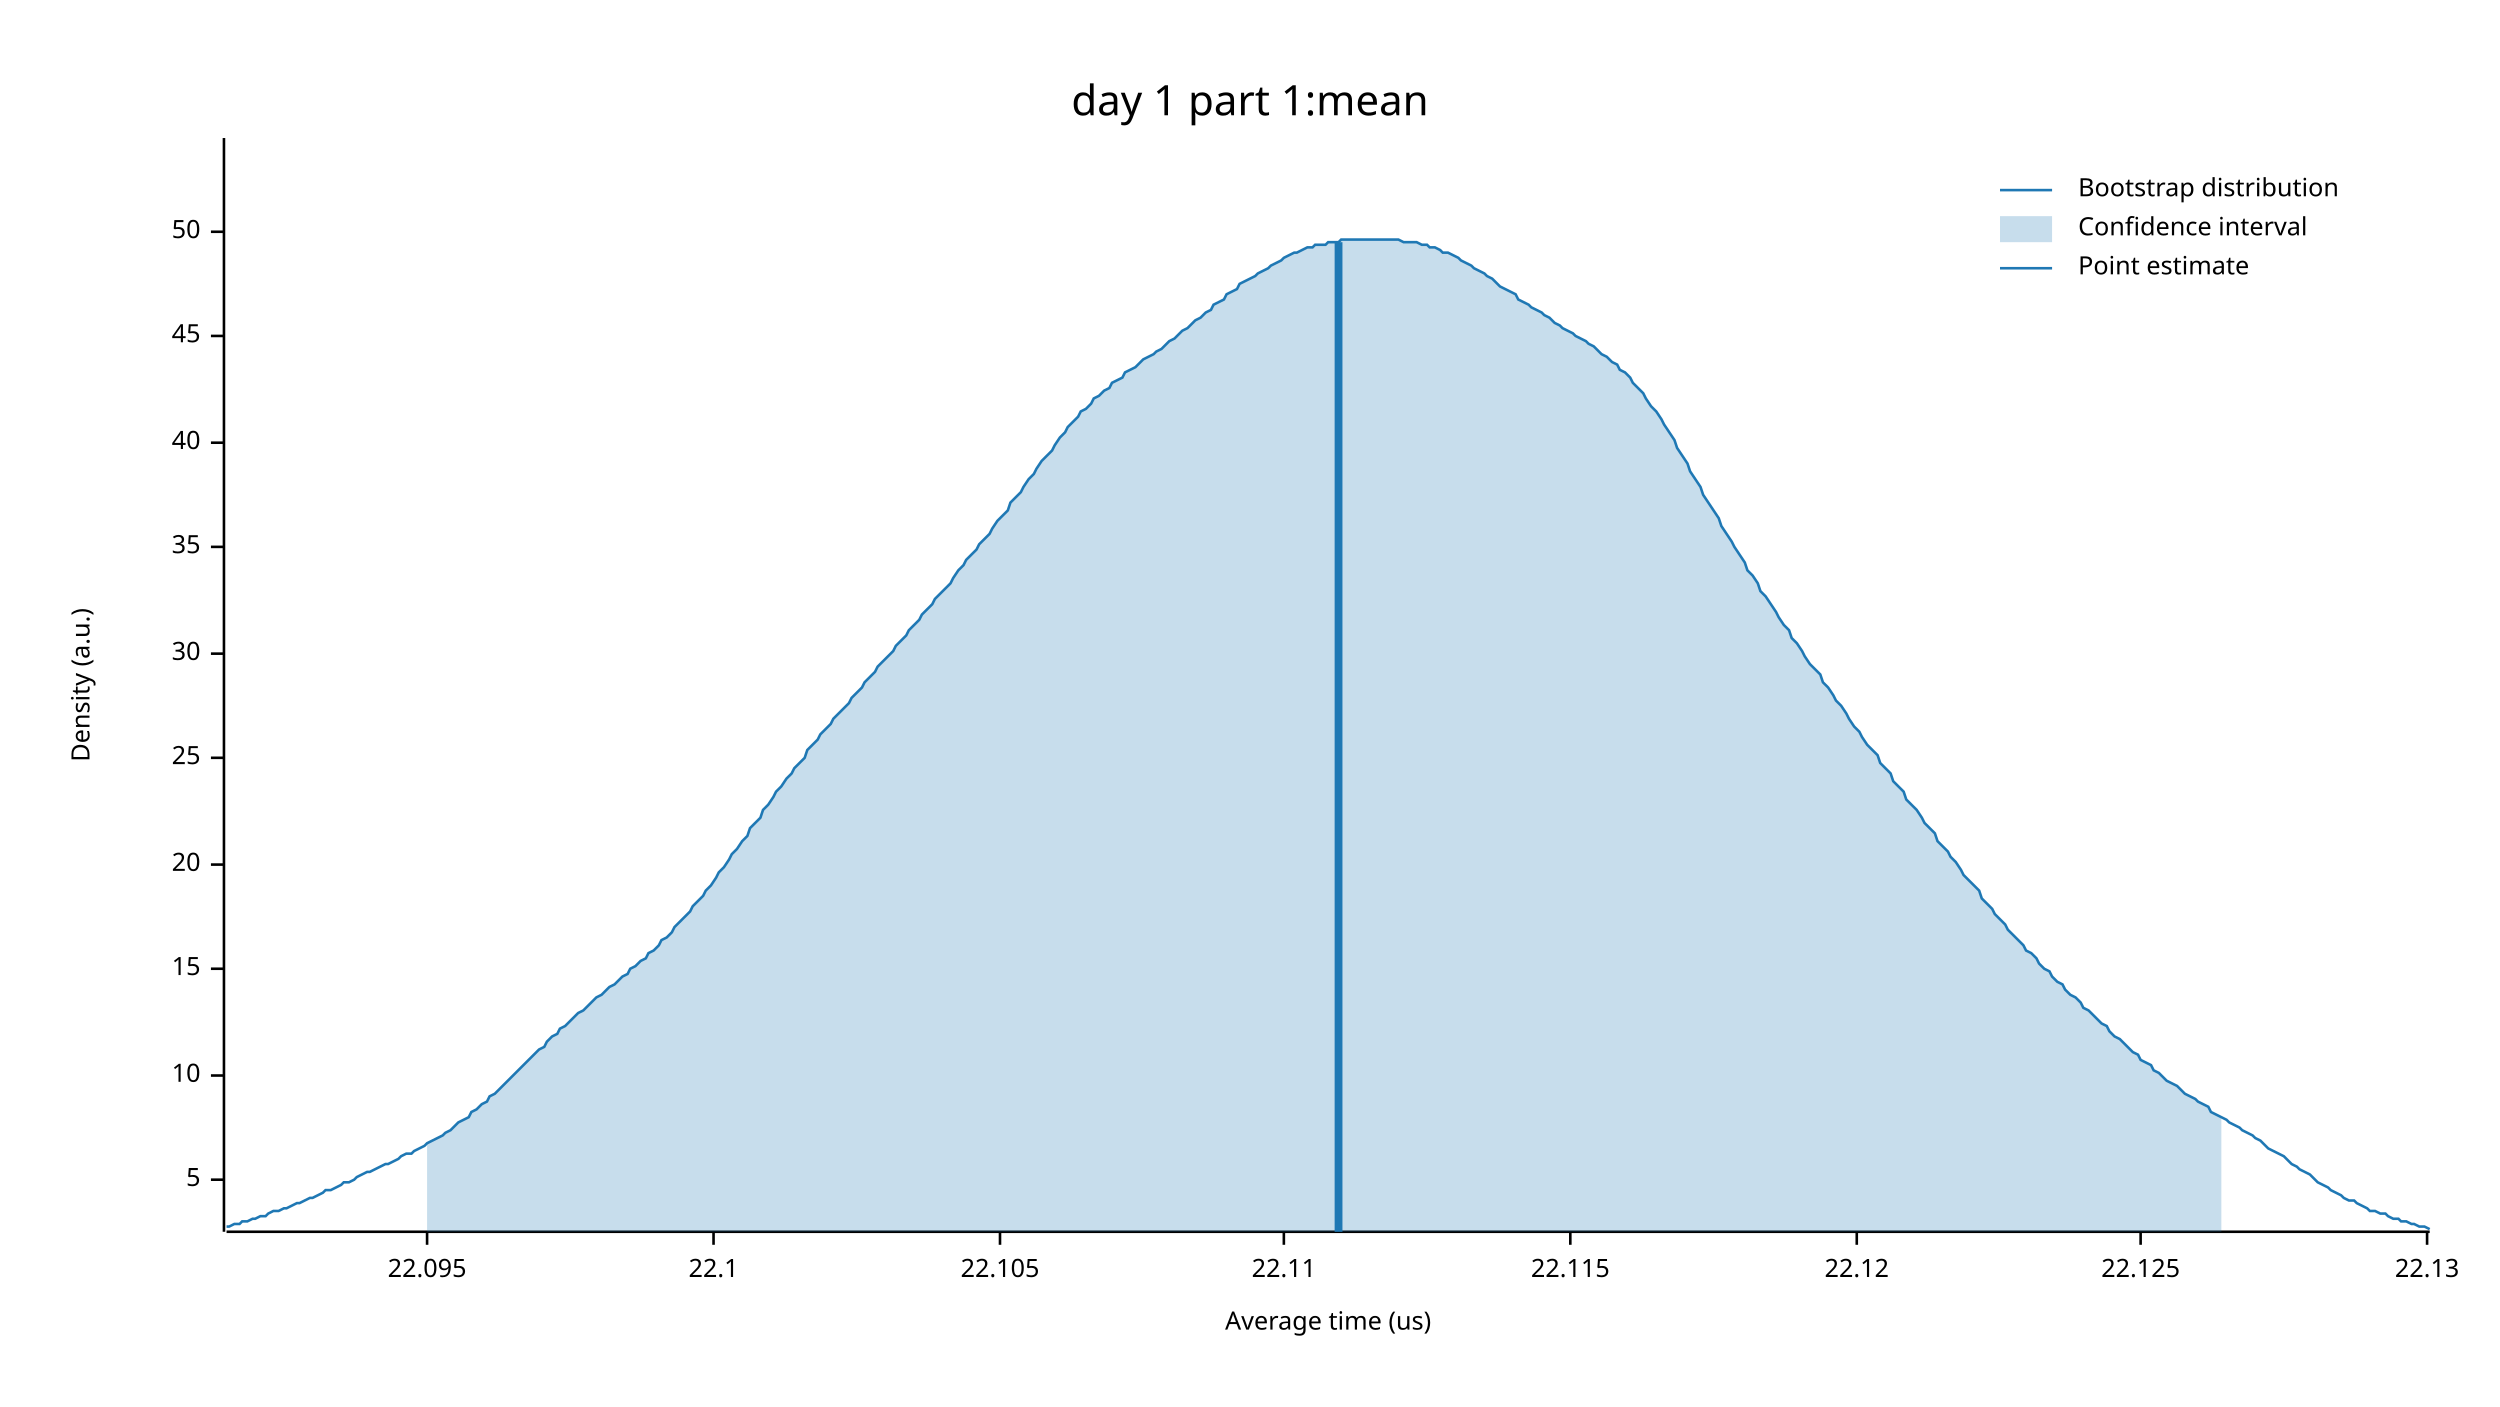
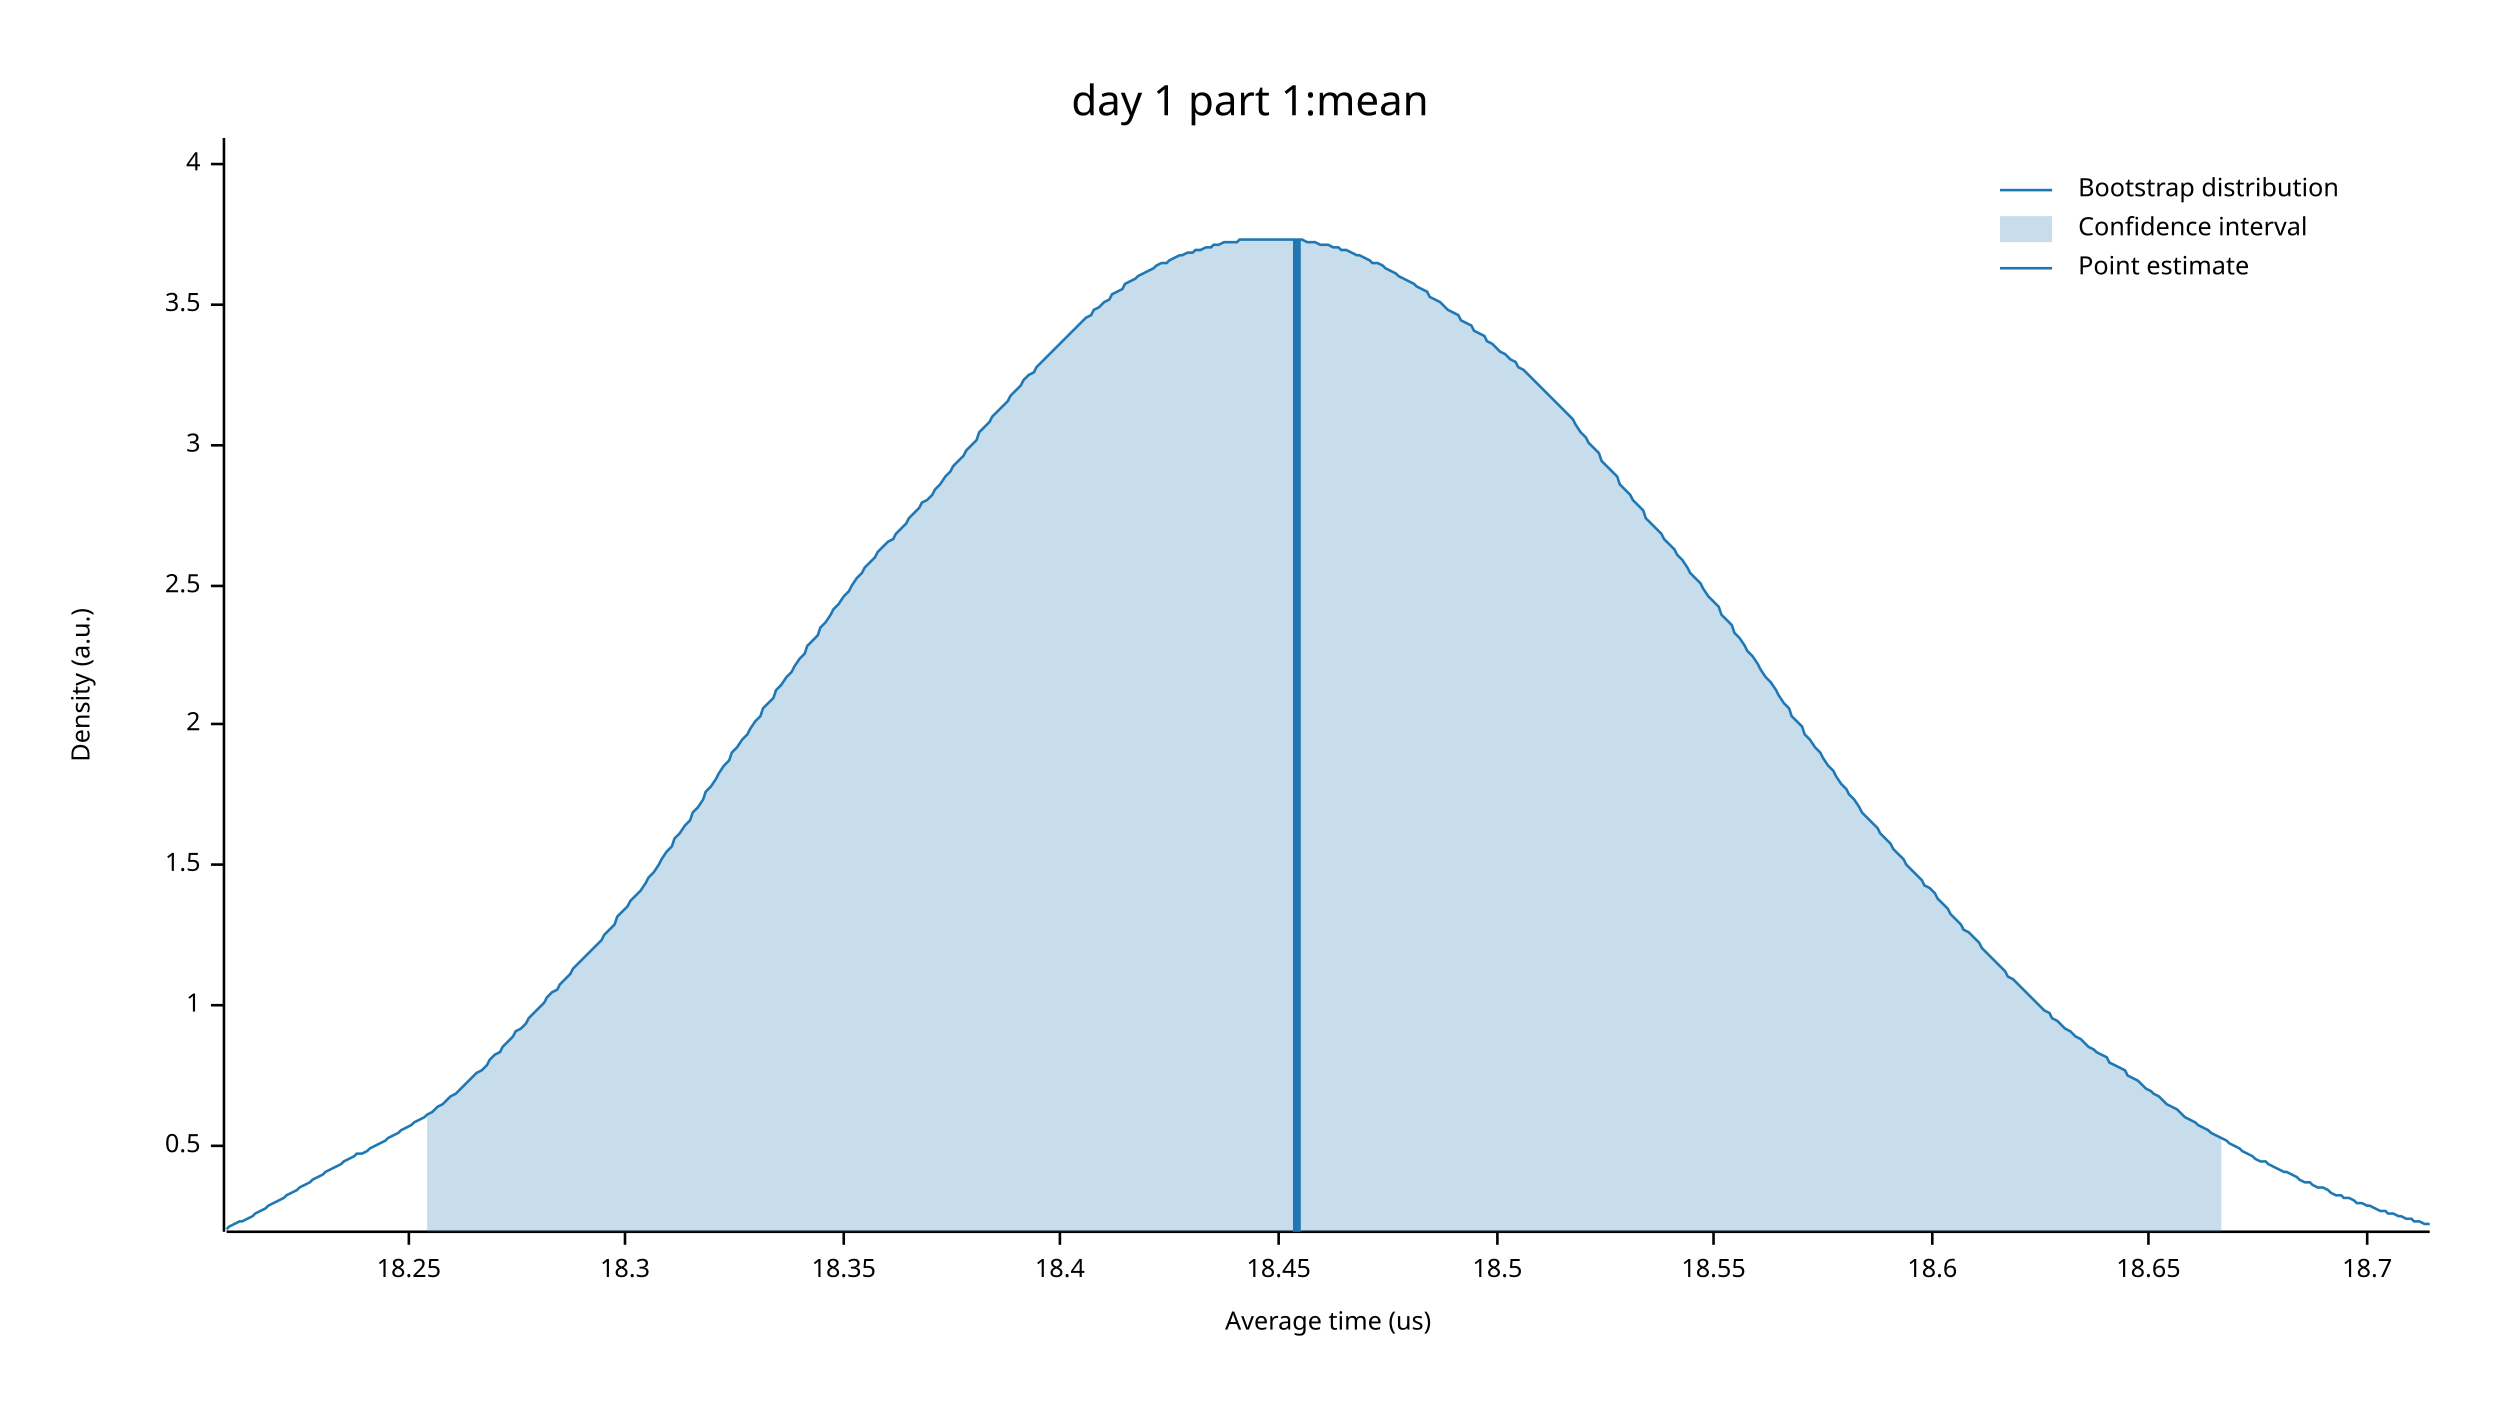
<svg xmlns="http://www.w3.org/2000/svg" width="960" height="540" viewBox="0 0 960 540">
  <text x="480" y="32" dy="0.76em" text-anchor="middle" font-family="sans-serif" font-size="16.129" opacity="1" fill="#000000">
day 1 part 1:mean
</text>
  <text x="27" y="263" dy="0.76em" text-anchor="middle" font-family="sans-serif" font-size="9.677" opacity="1" fill="#000000" transform="rotate(270, 27, 263)">
Density (a.u.)
</text>
  <text x="510" y="513" dy="-0.5ex" text-anchor="middle" font-family="sans-serif" font-size="9.677" opacity="1" fill="#000000">
Average time (us)
</text>
  <polyline fill="none" opacity="1" stroke="#000000" stroke-width="1" points="86,53 86,473 " />
-   <text x="77" y="453" dy="0.5ex" text-anchor="end" font-family="sans-serif" font-size="9.677" opacity="1" fill="#000000">
- 5
+   <text x="77" y="440" dy="0.5ex" text-anchor="end" font-family="sans-serif" font-size="9.677" opacity="1" fill="#000000">
+ 0.5
</text>
-   <polyline fill="none" opacity="1" stroke="#000000" stroke-width="1" points="81,453 86,453 " />
-   <text x="77" y="413" dy="0.5ex" text-anchor="end" font-family="sans-serif" font-size="9.677" opacity="1" fill="#000000">
- 10
+   <polyline fill="none" opacity="1" stroke="#000000" stroke-width="1" points="81,440 86,440 " />
+   <text x="77" y="386" dy="0.5ex" text-anchor="end" font-family="sans-serif" font-size="9.677" opacity="1" fill="#000000">
+ 1
</text>
-   <polyline fill="none" opacity="1" stroke="#000000" stroke-width="1" points="81,413 86,413 " />
-   <text x="77" y="372" dy="0.5ex" text-anchor="end" font-family="sans-serif" font-size="9.677" opacity="1" fill="#000000">
- 15
- </text>
-   <polyline fill="none" opacity="1" stroke="#000000" stroke-width="1" points="81,372 86,372 " />
+   <polyline fill="none" opacity="1" stroke="#000000" stroke-width="1" points="81,386 86,386 " />
  <text x="77" y="332" dy="0.5ex" text-anchor="end" font-family="sans-serif" font-size="9.677" opacity="1" fill="#000000">
- 20
+ 1.5
</text>
  <polyline fill="none" opacity="1" stroke="#000000" stroke-width="1" points="81,332 86,332 " />
-   <text x="77" y="291" dy="0.5ex" text-anchor="end" font-family="sans-serif" font-size="9.677" opacity="1" fill="#000000">
- 25
+   <text x="77" y="278" dy="0.5ex" text-anchor="end" font-family="sans-serif" font-size="9.677" opacity="1" fill="#000000">
+ 2
</text>
-   <polyline fill="none" opacity="1" stroke="#000000" stroke-width="1" points="81,291 86,291 " />
-   <text x="77" y="251" dy="0.5ex" text-anchor="end" font-family="sans-serif" font-size="9.677" opacity="1" fill="#000000">
- 30
+   <polyline fill="none" opacity="1" stroke="#000000" stroke-width="1" points="81,278 86,278 " />
+   <text x="77" y="225" dy="0.5ex" text-anchor="end" font-family="sans-serif" font-size="9.677" opacity="1" fill="#000000">
+ 2.5
</text>
-   <polyline fill="none" opacity="1" stroke="#000000" stroke-width="1" points="81,251 86,251 " />
-   <text x="77" y="210" dy="0.5ex" text-anchor="end" font-family="sans-serif" font-size="9.677" opacity="1" fill="#000000">
- 35
+   <polyline fill="none" opacity="1" stroke="#000000" stroke-width="1" points="81,225 86,225 " />
+   <text x="77" y="171" dy="0.5ex" text-anchor="end" font-family="sans-serif" font-size="9.677" opacity="1" fill="#000000">
+ 3
</text>
-   <polyline fill="none" opacity="1" stroke="#000000" stroke-width="1" points="81,210 86,210 " />
-   <text x="77" y="170" dy="0.5ex" text-anchor="end" font-family="sans-serif" font-size="9.677" opacity="1" fill="#000000">
- 40
+   <polyline fill="none" opacity="1" stroke="#000000" stroke-width="1" points="81,171 86,171 " />
+   <text x="77" y="117" dy="0.5ex" text-anchor="end" font-family="sans-serif" font-size="9.677" opacity="1" fill="#000000">
+ 3.5
</text>
-   <polyline fill="none" opacity="1" stroke="#000000" stroke-width="1" points="81,170 86,170 " />
-   <text x="77" y="129" dy="0.5ex" text-anchor="end" font-family="sans-serif" font-size="9.677" opacity="1" fill="#000000">
- 45
+   <polyline fill="none" opacity="1" stroke="#000000" stroke-width="1" points="81,117 86,117 " />
+   <text x="77" y="63" dy="0.5ex" text-anchor="end" font-family="sans-serif" font-size="9.677" opacity="1" fill="#000000">
+ 4
</text>
-   <polyline fill="none" opacity="1" stroke="#000000" stroke-width="1" points="81,129 86,129 " />
-   <text x="77" y="89" dy="0.5ex" text-anchor="end" font-family="sans-serif" font-size="9.677" opacity="1" fill="#000000">
- 50
+   <polyline fill="none" opacity="1" stroke="#000000" stroke-width="1" points="81,63 86,63 " />
+   <polyline fill="none" opacity="1" stroke="#000000" stroke-width="1" points="87,473 933,473 " />
+   <text x="157" y="483" dy="0.76em" text-anchor="middle" font-family="sans-serif" font-size="9.677" opacity="1" fill="#000000">
+ 18.25
</text>
-   <polyline fill="none" opacity="1" stroke="#000000" stroke-width="1" points="81,89 86,89 " />
-   <polyline fill="none" opacity="1" stroke="#000000" stroke-width="1" points="87,473 933,473 " />
-   <text x="164" y="483" dy="0.76em" text-anchor="middle" font-family="sans-serif" font-size="9.677" opacity="1" fill="#000000">
- 22.095
+   <polyline fill="none" opacity="1" stroke="#000000" stroke-width="1" points="157,473 157,478 " />
+   <text x="240" y="483" dy="0.76em" text-anchor="middle" font-family="sans-serif" font-size="9.677" opacity="1" fill="#000000">
+ 18.3
</text>
-   <polyline fill="none" opacity="1" stroke="#000000" stroke-width="1" points="164,473 164,478 " />
-   <text x="274" y="483" dy="0.76em" text-anchor="middle" font-family="sans-serif" font-size="9.677" opacity="1" fill="#000000">
- 22.1
+   <polyline fill="none" opacity="1" stroke="#000000" stroke-width="1" points="240,473 240,478 " />
+   <text x="324" y="483" dy="0.76em" text-anchor="middle" font-family="sans-serif" font-size="9.677" opacity="1" fill="#000000">
+ 18.35
</text>
-   <polyline fill="none" opacity="1" stroke="#000000" stroke-width="1" points="274,473 274,478 " />
-   <text x="384" y="483" dy="0.76em" text-anchor="middle" font-family="sans-serif" font-size="9.677" opacity="1" fill="#000000">
- 22.105
+   <polyline fill="none" opacity="1" stroke="#000000" stroke-width="1" points="324,473 324,478 " />
+   <text x="407" y="483" dy="0.76em" text-anchor="middle" font-family="sans-serif" font-size="9.677" opacity="1" fill="#000000">
+ 18.4
</text>
-   <polyline fill="none" opacity="1" stroke="#000000" stroke-width="1" points="384,473 384,478 " />
-   <text x="493" y="483" dy="0.76em" text-anchor="middle" font-family="sans-serif" font-size="9.677" opacity="1" fill="#000000">
- 22.11
+   <polyline fill="none" opacity="1" stroke="#000000" stroke-width="1" points="407,473 407,478 " />
+   <text x="491" y="483" dy="0.76em" text-anchor="middle" font-family="sans-serif" font-size="9.677" opacity="1" fill="#000000">
+ 18.45
</text>
-   <polyline fill="none" opacity="1" stroke="#000000" stroke-width="1" points="493,473 493,478 " />
-   <text x="603" y="483" dy="0.76em" text-anchor="middle" font-family="sans-serif" font-size="9.677" opacity="1" fill="#000000">
- 22.115
+   <polyline fill="none" opacity="1" stroke="#000000" stroke-width="1" points="491,473 491,478 " />
+   <text x="575" y="483" dy="0.76em" text-anchor="middle" font-family="sans-serif" font-size="9.677" opacity="1" fill="#000000">
+ 18.5
</text>
-   <polyline fill="none" opacity="1" stroke="#000000" stroke-width="1" points="603,473 603,478 " />
-   <text x="713" y="483" dy="0.76em" text-anchor="middle" font-family="sans-serif" font-size="9.677" opacity="1" fill="#000000">
- 22.12
+   <polyline fill="none" opacity="1" stroke="#000000" stroke-width="1" points="575,473 575,478 " />
+   <text x="658" y="483" dy="0.76em" text-anchor="middle" font-family="sans-serif" font-size="9.677" opacity="1" fill="#000000">
+ 18.55
</text>
-   <polyline fill="none" opacity="1" stroke="#000000" stroke-width="1" points="713,473 713,478 " />
-   <text x="822" y="483" dy="0.76em" text-anchor="middle" font-family="sans-serif" font-size="9.677" opacity="1" fill="#000000">
- 22.125
+   <polyline fill="none" opacity="1" stroke="#000000" stroke-width="1" points="658,473 658,478 " />
+   <text x="742" y="483" dy="0.76em" text-anchor="middle" font-family="sans-serif" font-size="9.677" opacity="1" fill="#000000">
+ 18.6
</text>
-   <polyline fill="none" opacity="1" stroke="#000000" stroke-width="1" points="822,473 822,478 " />
-   <text x="932" y="483" dy="0.76em" text-anchor="middle" font-family="sans-serif" font-size="9.677" opacity="1" fill="#000000">
- 22.13
+   <polyline fill="none" opacity="1" stroke="#000000" stroke-width="1" points="742,473 742,478 " />
+   <text x="825" y="483" dy="0.76em" text-anchor="middle" font-family="sans-serif" font-size="9.677" opacity="1" fill="#000000">
+ 18.65
</text>
-   <polyline fill="none" opacity="1" stroke="#000000" stroke-width="1" points="932,473 932,478 " />
-   <polyline fill="none" opacity="1" stroke="#1F78B4" stroke-width="1" points="87,471 88,471 90,470 92,470 93,469 95,469 97,468 98,468 100,467 102,467 103,466 105,465 107,465 109,464 110,464 112,463 114,462 115,462 117,461 119,460 120,460 122,459 124,458 125,457 127,457 129,456 131,455 132,454 134,454 136,453 137,452 139,451 141,450 142,450 144,449 146,448 148,447 149,447 151,446 153,445 154,444 156,443 158,443 159,442 161,441 163,440 164,439 166,438 168,437 170,436 171,435 173,434 175,432 176,431 178,430 180,429 181,427 183,426 185,424 187,423 188,421 190,420 192,418 193,417 195,415 197,413 198,412 200,410 202,408 203,407 205,405 207,403 209,402 210,400 212,398 214,397 215,395 217,394 219,392 220,391 222,389 224,388 226,386 227,385 229,383 231,382 232,381 234,379 236,378 237,377 239,375 241,374 242,372 244,371 246,369 248,368 249,366 251,365 253,363 254,361 256,360 258,358 259,356 261,354 263,352 265,350 266,348 268,346 270,344 271,342 273,340 275,337 276,335 278,333 280,330 281,328 283,326 285,323 287,321 288,318 290,316 292,314 293,311 295,309 297,306 298,304 300,302 302,299 304,297 305,295 307,293 309,291 310,288 312,286 314,284 315,282 317,280 319,278 320,276 322,274 324,272 326,270 327,268 329,266 331,264 332,262 334,260 336,258 337,256 339,254 341,252 343,250 344,248 346,246 348,244 349,242 351,240 353,238 354,236 356,234 358,232 359,230 361,228 363,226 365,224 366,222 368,219 370,217 371,215 373,213 375,211 376,209 378,207 380,205 381,203 383,200 385,198 387,196 388,193 390,191 392,189 393,187 395,184 397,182 398,180 400,177 402,175 404,173 405,171 407,168 409,166 410,164 412,162 414,160 415,158 417,157 419,155 420,153 422,152 424,150 426,149 427,147 429,146 431,145 432,143 434,142 436,141 437,140 439,138 441,137 443,136 444,135 446,134 448,132 449,131 451,130 453,128 454,127 456,126 458,124 459,123 461,122 463,120 465,119 466,117 468,116 470,115 471,113 473,112 475,111 476,109 478,108 480,107 482,106 483,105 485,104 487,103 488,102 490,101 492,100 493,99 495,98 497,97 498,97 500,96 502,95 504,95 505,94 507,94 509,94 510,93 512,93 514,93 515,92 517,92 519,92 521,92 522,92 524,92 526,92 527,92 529,92 531,92 532,92 534,92 536,92 537,92 539,93 541,93 543,93 544,93 546,94 548,94 549,95 551,95 553,96 554,97 556,97 558,98 560,99 561,100 563,101 565,102 566,103 568,104 570,105 571,106 573,107 575,109 576,110 578,111 580,112 582,113 583,115 585,116 587,117 588,118 590,119 592,120 593,121 595,122 597,124 599,125 600,126 602,127 604,128 605,129 607,130 609,131 610,132 612,133 614,135 615,136 617,137 619,139 621,140 622,142 624,143 626,145 627,147 629,149 631,151 632,153 634,156 636,158 638,161 639,163 641,166 643,169 644,172 646,175 648,178 649,181 651,184 653,187 654,190 656,193 658,196 660,199 661,202 663,205 665,208 666,210 668,213 670,216 671,219 673,221 675,224 676,227 678,229 680,232 682,235 683,237 685,240 687,242 688,245 690,247 692,250 693,252 695,255 697,257 699,259 700,262 702,264 704,267 705,269 707,271 709,274 710,276 712,279 714,281 715,283 717,286 719,288 721,290 722,293 724,295 726,297 727,300 729,302 731,304 732,307 734,309 736,311 738,314 739,316 741,318 743,320 744,323 746,325 748,327 749,329 751,331 753,334 754,336 756,338 758,340 760,342 761,345 763,347 765,349 766,351 768,353 770,355 771,357 773,359 775,361 777,363 778,365 780,366 782,368 783,370 785,372 787,373 788,375 790,377 792,378 793,380 795,382 797,383 799,385 800,387 802,388 804,390 805,391 807,393 809,394 810,396 812,398 814,399 816,401 817,402 819,404 821,405 822,407 824,408 826,409 827,411 829,412 831,414 832,415 834,416 836,417 838,419 839,420 841,421 843,422 844,423 846,424 848,425 849,427 851,428 853,429 855,430 856,431 858,432 860,433 861,434 863,435 865,436 866,437 868,438 870,440 871,441 873,442 875,443 877,444 878,445 880,447 882,448 883,449 885,450 887,451 888,452 890,454 892,455 894,456 895,457 897,458 899,459 900,460 902,461 904,461 905,462 907,463 909,464 910,465 912,465 914,466 916,466 917,467 919,468 921,468 922,469 924,469 926,470 927,470 929,471 931,471 933,472 " />
-   <polygon opacity="0.25" fill="#1F78B4" points="164,439 166,438 168,437 170,436 171,435 173,434 175,432 176,431 178,430 180,429 181,427 183,426 185,424 187,423 188,421 190,420 192,418 193,417 195,415 197,413 198,412 200,410 202,408 203,407 205,405 207,403 209,402 210,400 212,398 214,397 215,395 217,394 219,392 220,391 222,389 224,388 226,386 227,385 229,383 231,382 232,381 234,379 236,378 237,377 239,375 241,374 242,372 244,371 246,369 248,368 249,366 251,365 253,363 254,361 256,360 258,358 259,356 261,354 263,352 265,350 266,348 268,346 270,344 271,342 273,340 275,337 276,335 278,333 280,330 281,328 283,326 285,323 287,321 288,318 290,316 292,314 293,311 295,309 297,306 298,304 300,302 302,299 304,297 305,295 307,293 309,291 310,288 312,286 314,284 315,282 317,280 319,278 320,276 322,274 324,272 326,270 327,268 329,266 331,264 332,262 334,260 336,258 337,256 339,254 341,252 343,250 344,248 346,246 348,244 349,242 351,240 353,238 354,236 356,234 358,232 359,230 361,228 363,226 365,224 366,222 368,219 370,217 371,215 373,213 375,211 376,209 378,207 380,205 381,203 383,200 385,198 387,196 388,193 390,191 392,189 393,187 395,184 397,182 398,180 400,177 402,175 404,173 405,171 407,168 409,166 410,164 412,162 414,160 415,158 417,157 419,155 420,153 422,152 424,150 426,149 427,147 429,146 431,145 432,143 434,142 436,141 437,140 439,138 441,137 443,136 444,135 446,134 448,132 449,131 451,130 453,128 454,127 456,126 458,124 459,123 461,122 463,120 465,119 466,117 468,116 470,115 471,113 473,112 475,111 476,109 478,108 480,107 482,106 483,105 485,104 487,103 488,102 490,101 492,100 493,99 495,98 497,97 498,97 500,96 502,95 504,95 505,94 507,94 509,94 510,93 512,93 514,93 515,92 517,92 519,92 521,92 522,92 524,92 526,92 527,92 529,92 531,92 532,92 534,92 536,92 537,92 539,93 541,93 543,93 544,93 546,94 548,94 549,95 551,95 553,96 554,97 556,97 558,98 560,99 561,100 563,101 565,102 566,103 568,104 570,105 571,106 573,107 575,109 576,110 578,111 580,112 582,113 583,115 585,116 587,117 588,118 590,119 592,120 593,121 595,122 597,124 599,125 600,126 602,127 604,128 605,129 607,130 609,131 610,132 612,133 614,135 615,136 617,137 619,139 621,140 622,142 624,143 626,145 627,147 629,149 631,151 632,153 634,156 636,158 638,161 639,163 641,166 643,169 644,172 646,175 648,178 649,181 651,184 653,187 654,190 656,193 658,196 660,199 661,202 663,205 665,208 666,210 668,213 670,216 671,219 673,221 675,224 676,227 678,229 680,232 682,235 683,237 685,240 687,242 688,245 690,247 692,250 693,252 695,255 697,257 699,259 700,262 702,264 704,267 705,269 707,271 709,274 710,276 712,279 714,281 715,283 717,286 719,288 721,290 722,293 724,295 726,297 727,300 729,302 731,304 732,307 734,309 736,311 738,314 739,316 741,318 743,320 744,323 746,325 748,327 749,329 751,331 753,334 754,336 756,338 758,340 760,342 761,345 763,347 765,349 766,351 768,353 770,355 771,357 773,359 775,361 777,363 778,365 780,366 782,368 783,370 785,372 787,373 788,375 790,377 792,378 793,380 795,382 797,383 799,385 800,387 802,388 804,390 805,391 807,393 809,394 810,396 812,398 814,399 816,401 817,402 819,404 821,405 822,407 824,408 826,409 827,411 829,412 831,414 832,415 834,416 836,417 838,419 839,420 841,421 843,422 844,423 846,424 848,425 849,427 851,428 853,429 853,473 164,473 " />
-   <polyline fill="none" opacity="1" stroke="#1F78B4" stroke-width="3" points="514,473 514,93 " />
+   <polyline fill="none" opacity="1" stroke="#000000" stroke-width="1" points="825,473 825,478 " />
+   <text x="909" y="483" dy="0.76em" text-anchor="middle" font-family="sans-serif" font-size="9.677" opacity="1" fill="#000000">
+ 18.7
+ </text>
+   <polyline fill="none" opacity="1" stroke="#000000" stroke-width="1" points="909,473 909,478 " />
+   <polyline fill="none" opacity="1" stroke="#1F78B4" stroke-width="1" points="87,472 88,471 90,470 92,469 93,469 95,468 97,467 98,466 100,465 102,464 103,463 105,462 107,461 109,460 110,459 112,458 114,457 115,456 117,455 119,454 120,453 122,452 124,451 125,450 127,449 129,448 131,447 132,446 134,445 136,444 137,443 139,443 141,442 142,441 144,440 146,439 148,438 149,437 151,436 153,435 154,434 156,433 158,432 159,431 161,430 163,429 164,428 166,427 168,425 170,424 171,423 173,421 175,420 176,419 178,417 180,415 181,414 183,412 185,411 187,409 188,407 190,405 192,404 193,402 195,400 197,398 198,396 200,395 202,393 203,391 205,389 207,387 209,385 210,383 212,381 214,380 215,378 217,376 219,374 220,372 222,370 224,368 226,366 227,365 229,363 231,361 232,359 234,357 236,355 237,352 239,350 241,348 242,346 244,344 246,342 248,339 249,337 251,335 253,332 254,330 256,327 258,325 259,322 261,320 263,317 265,315 266,312 268,310 270,307 271,304 273,302 275,299 276,297 278,294 280,292 281,289 283,287 285,284 287,282 288,280 290,277 292,275 293,272 295,270 297,268 298,265 300,263 302,260 304,258 305,256 307,253 309,251 310,248 312,246 314,244 315,241 317,239 319,236 320,234 322,232 324,229 326,227 327,225 329,222 331,220 332,218 334,216 336,214 337,212 339,210 341,208 343,207 344,205 346,203 348,201 349,199 351,197 353,195 354,193 356,192 358,190 359,188 361,186 363,183 365,181 366,179 368,177 370,175 371,173 373,171 375,169 376,166 378,164 380,162 381,160 383,158 385,156 387,154 388,152 390,150 392,148 393,146 395,144 397,143 398,141 400,139 402,137 404,135 405,134 407,132 409,130 410,129 412,127 414,125 415,124 417,122 419,121 420,119 422,118 424,116 426,115 427,113 429,112 431,111 432,109 434,108 436,107 437,106 439,105 441,104 443,103 444,102 446,101 448,101 449,100 451,99 453,98 454,98 456,97 458,97 459,96 461,96 463,95 465,95 466,94 468,94 470,93 471,93 473,93 475,93 476,92 478,92 480,92 482,92 483,92 485,92 487,92 488,92 490,92 492,92 493,92 495,92 497,92 498,92 500,92 502,93 504,93 505,93 507,94 509,94 510,94 512,95 514,95 515,96 517,96 519,97 521,98 522,98 524,99 526,100 527,101 529,101 531,102 532,103 534,104 536,105 537,106 539,107 541,108 543,109 544,110 546,111 548,112 549,114 551,115 553,116 554,117 556,119 558,120 560,121 561,123 563,124 565,125 566,127 568,128 570,129 571,131 573,132 575,134 576,135 578,136 580,138 582,139 583,141 585,142 587,144 588,145 590,147 592,149 593,150 595,152 597,154 599,156 600,157 602,159 604,161 605,163 607,166 609,168 610,170 612,172 614,174 615,177 617,179 619,181 621,183 622,186 624,188 626,190 627,192 629,194 631,196 632,199 634,201 636,203 638,205 639,207 641,209 643,211 644,213 646,215 648,218 649,220 651,222 653,224 654,226 656,229 658,231 660,233 661,236 663,238 665,240 666,243 668,245 670,248 671,250 673,252 675,255 676,257 678,260 680,262 682,265 683,267 685,270 687,272 688,275 690,277 692,279 693,282 695,284 697,287 699,289 700,291 702,294 704,296 705,298 707,301 709,303 710,305 712,307 714,310 715,312 717,314 719,316 721,318 722,320 724,322 726,324 727,326 729,328 731,330 732,332 734,334 736,336 738,338 739,340 741,341 743,343 744,345 746,347 748,349 749,351 751,353 753,355 754,357 756,358 758,360 760,362 761,364 763,366 765,368 766,369 768,371 770,373 771,375 773,376 775,378 777,380 778,381 780,383 782,385 783,386 785,388 787,389 788,391 790,392 792,394 793,395 795,396 797,398 799,399 800,400 802,402 804,403 805,404 807,405 809,406 810,408 812,409 814,410 816,411 817,413 819,414 821,415 822,416 824,418 826,419 827,420 829,421 831,423 832,424 834,425 836,426 838,428 839,429 841,430 843,431 844,432 846,433 848,434 849,435 851,436 853,437 855,438 856,439 858,440 860,441 861,442 863,443 865,444 866,445 868,446 870,446 871,447 873,448 875,449 877,450 878,450 880,451 882,452 883,453 885,454 887,454 888,455 890,456 892,456 894,457 895,458 897,459 899,459 900,460 902,460 904,461 905,462 907,462 909,463 910,463 912,464 914,465 916,465 917,466 919,466 921,467 922,467 924,468 926,468 927,469 929,469 931,470 933,470 " />
+   <polygon opacity="0.25" fill="#1F78B4" points="164,428 166,427 168,425 170,424 171,423 173,421 175,420 176,419 178,417 180,415 181,414 183,412 185,411 187,409 188,407 190,405 192,404 193,402 195,400 197,398 198,396 200,395 202,393 203,391 205,389 207,387 209,385 210,383 212,381 214,380 215,378 217,376 219,374 220,372 222,370 224,368 226,366 227,365 229,363 231,361 232,359 234,357 236,355 237,352 239,350 241,348 242,346 244,344 246,342 248,339 249,337 251,335 253,332 254,330 256,327 258,325 259,322 261,320 263,317 265,315 266,312 268,310 270,307 271,304 273,302 275,299 276,297 278,294 280,292 281,289 283,287 285,284 287,282 288,280 290,277 292,275 293,272 295,270 297,268 298,265 300,263 302,260 304,258 305,256 307,253 309,251 310,248 312,246 314,244 315,241 317,239 319,236 320,234 322,232 324,229 326,227 327,225 329,222 331,220 332,218 334,216 336,214 337,212 339,210 341,208 343,207 344,205 346,203 348,201 349,199 351,197 353,195 354,193 356,192 358,190 359,188 361,186 363,183 365,181 366,179 368,177 370,175 371,173 373,171 375,169 376,166 378,164 380,162 381,160 383,158 385,156 387,154 388,152 390,150 392,148 393,146 395,144 397,143 398,141 400,139 402,137 404,135 405,134 407,132 409,130 410,129 412,127 414,125 415,124 417,122 419,121 420,119 422,118 424,116 426,115 427,113 429,112 431,111 432,109 434,108 436,107 437,106 439,105 441,104 443,103 444,102 446,101 448,101 449,100 451,99 453,98 454,98 456,97 458,97 459,96 461,96 463,95 465,95 466,94 468,94 470,93 471,93 473,93 475,93 476,92 478,92 480,92 482,92 483,92 485,92 487,92 488,92 490,92 492,92 493,92 495,92 497,92 498,92 500,92 502,93 504,93 505,93 507,94 509,94 510,94 512,95 514,95 515,96 517,96 519,97 521,98 522,98 524,99 526,100 527,101 529,101 531,102 532,103 534,104 536,105 537,106 539,107 541,108 543,109 544,110 546,111 548,112 549,114 551,115 553,116 554,117 556,119 558,120 560,121 561,123 563,124 565,125 566,127 568,128 570,129 571,131 573,132 575,134 576,135 578,136 580,138 582,139 583,141 585,142 587,144 588,145 590,147 592,149 593,150 595,152 597,154 599,156 600,157 602,159 604,161 605,163 607,166 609,168 610,170 612,172 614,174 615,177 617,179 619,181 621,183 622,186 624,188 626,190 627,192 629,194 631,196 632,199 634,201 636,203 638,205 639,207 641,209 643,211 644,213 646,215 648,218 649,220 651,222 653,224 654,226 656,229 658,231 660,233 661,236 663,238 665,240 666,243 668,245 670,248 671,250 673,252 675,255 676,257 678,260 680,262 682,265 683,267 685,270 687,272 688,275 690,277 692,279 693,282 695,284 697,287 699,289 700,291 702,294 704,296 705,298 707,301 709,303 710,305 712,307 714,310 715,312 717,314 719,316 721,318 722,320 724,322 726,324 727,326 729,328 731,330 732,332 734,334 736,336 738,338 739,340 741,341 743,343 744,345 746,347 748,349 749,351 751,353 753,355 754,357 756,358 758,360 760,362 761,364 763,366 765,368 766,369 768,371 770,373 771,375 773,376 775,378 777,380 778,381 780,383 782,385 783,386 785,388 787,389 788,391 790,392 792,394 793,395 795,396 797,398 799,399 800,400 802,402 804,403 805,404 807,405 809,406 810,408 812,409 814,410 816,411 817,413 819,414 821,415 822,416 824,418 826,419 827,420 829,421 831,423 832,424 834,425 836,426 838,428 839,429 841,430 843,431 844,432 846,433 848,434 849,435 851,436 853,437 853,473 164,473 " />
+   <polyline fill="none" opacity="1" stroke="#1F78B4" stroke-width="3" points="498,473 498,92 " />
  <text x="798" y="68" dy="0.76em" text-anchor="start" font-family="sans-serif" font-size="9.677" opacity="1" fill="#000000">
Bootstrap distribution
</text>
  <text x="798" y="83" dy="0.76em" text-anchor="start" font-family="sans-serif" font-size="9.677" opacity="1" fill="#000000">
Confidence interval
</text>
  <text x="798" y="98" dy="0.76em" text-anchor="start" font-family="sans-serif" font-size="9.677" opacity="1" fill="#000000">
Point estimate
</text>
  <polyline fill="none" opacity="1" stroke="#1F78B4" stroke-width="1" points="768,73 788,73 " />
  <rect x="768" y="83" width="20" height="10" opacity="0.25" fill="#1F78B4" stroke="none" />
  <polyline fill="none" opacity="1" stroke="#1F78B4" stroke-width="1" points="768,103 788,103 " />
</svg>
